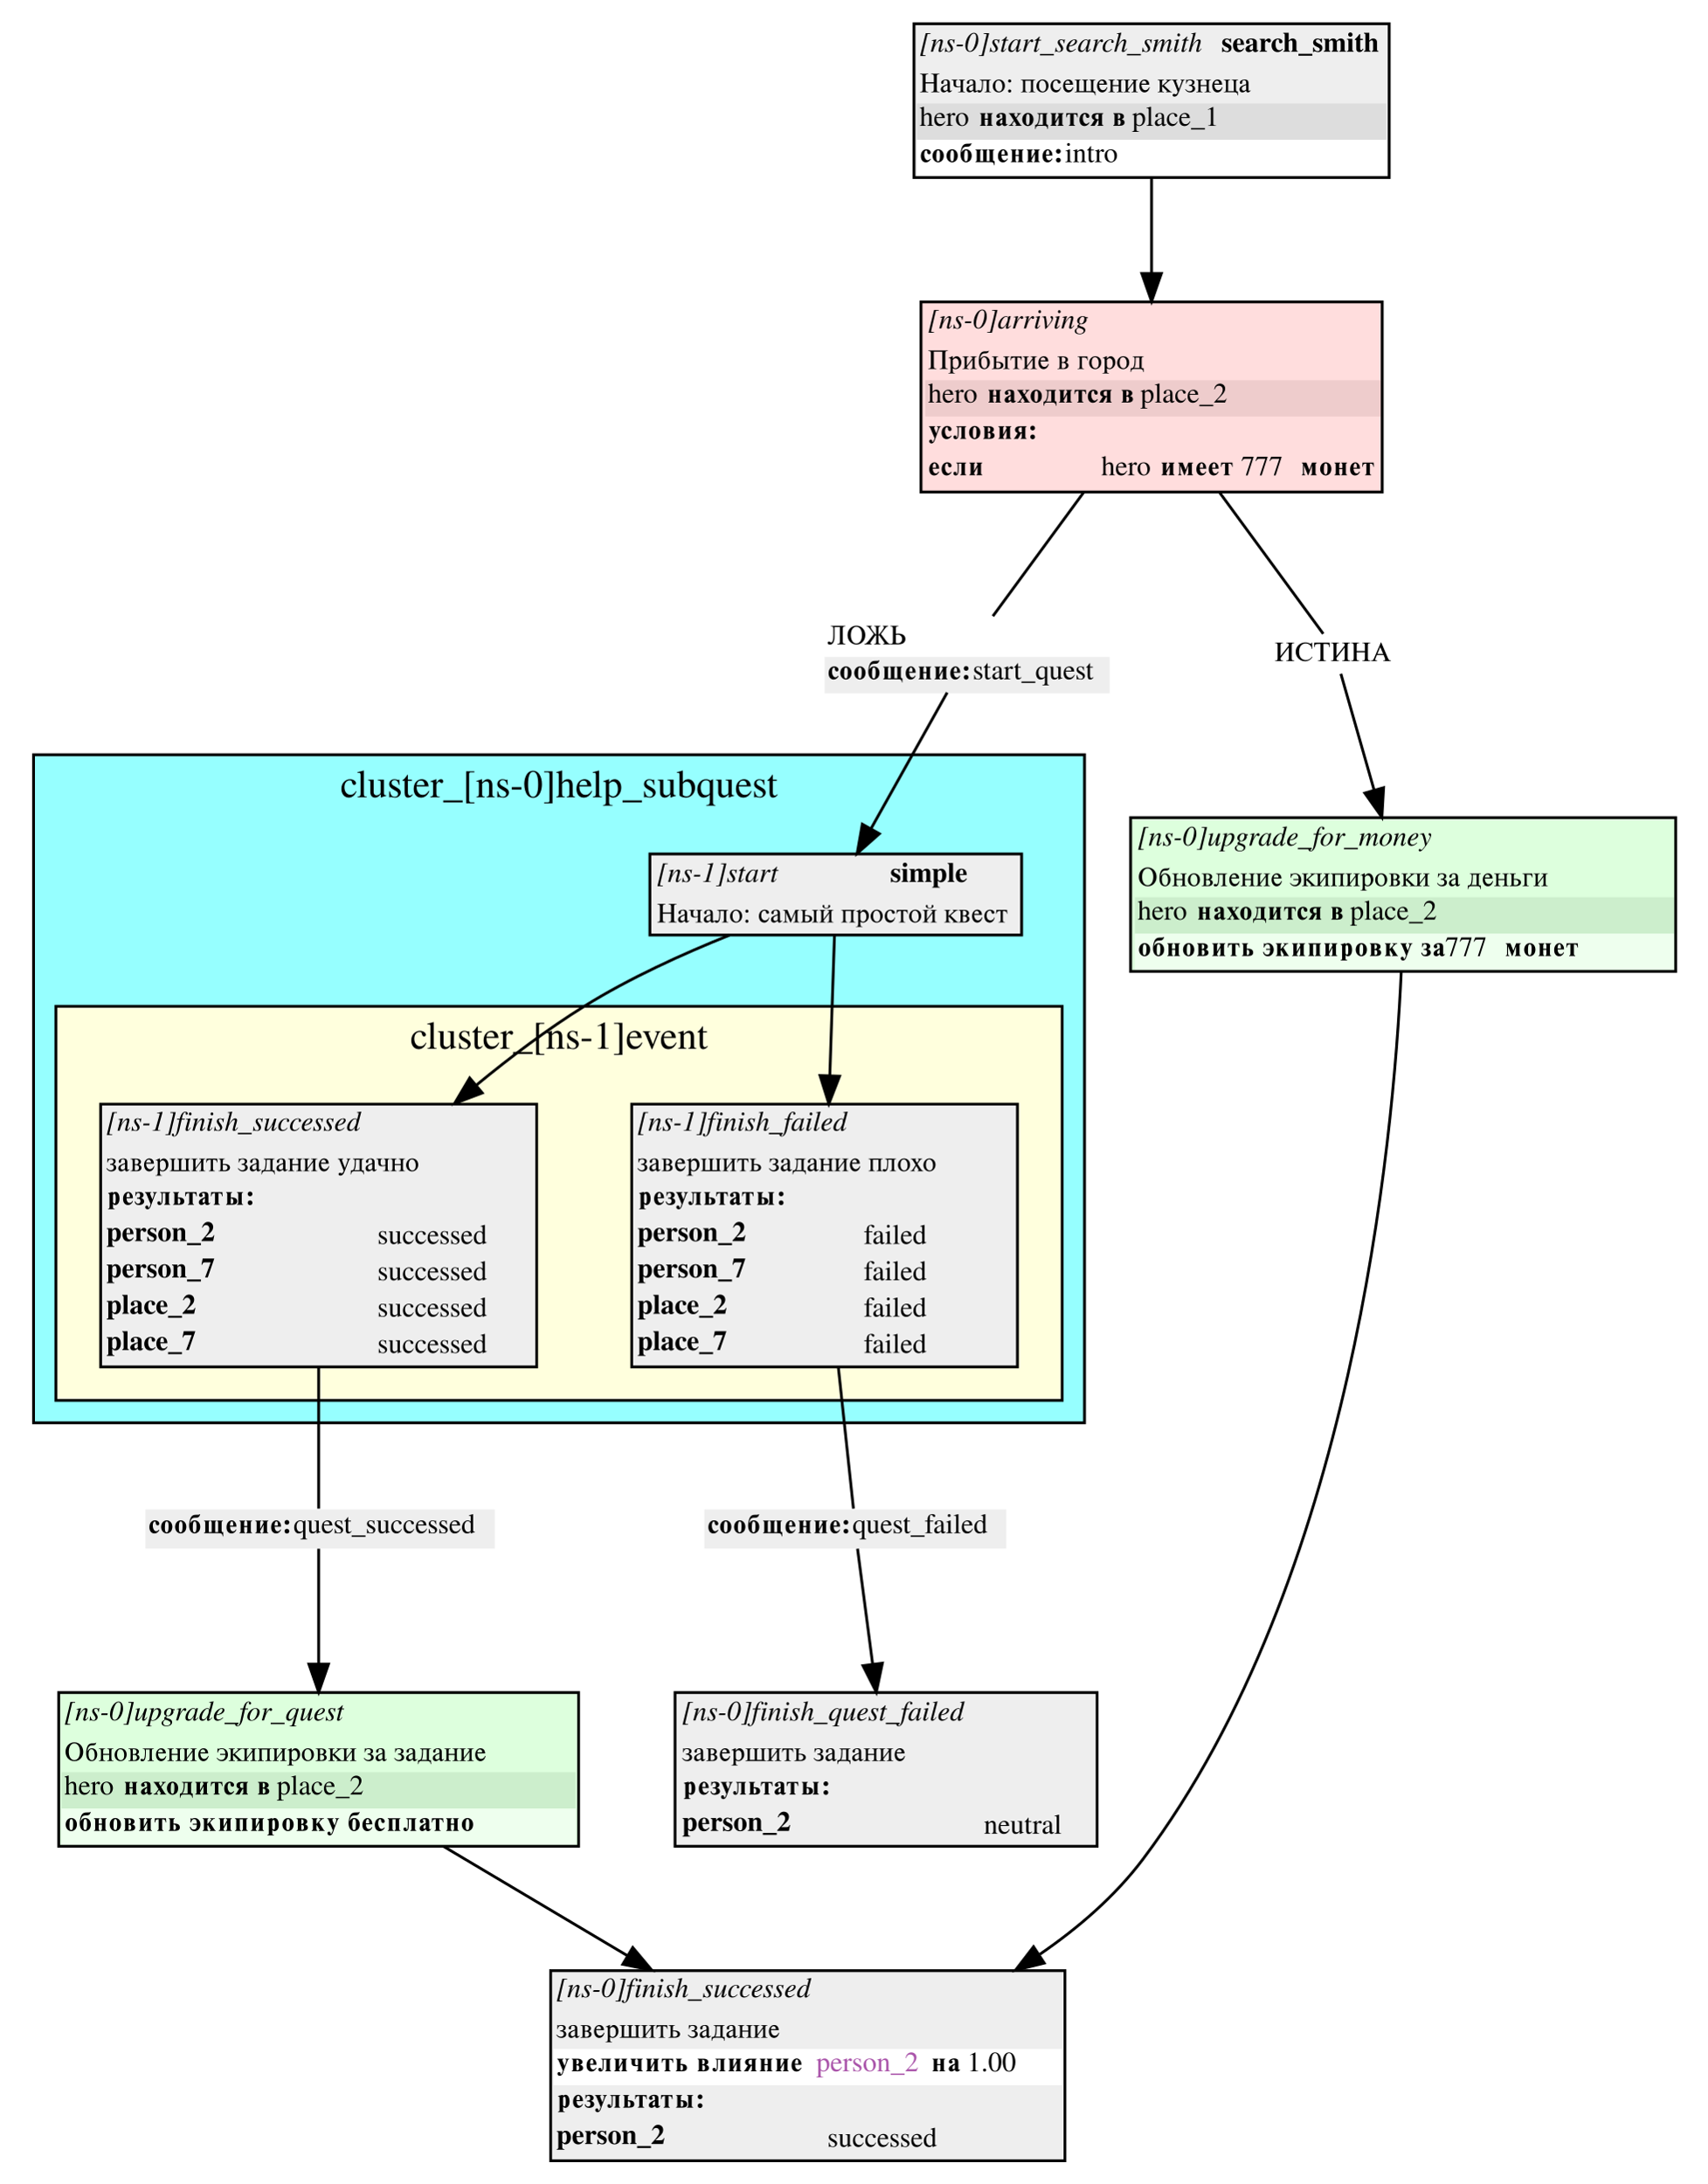
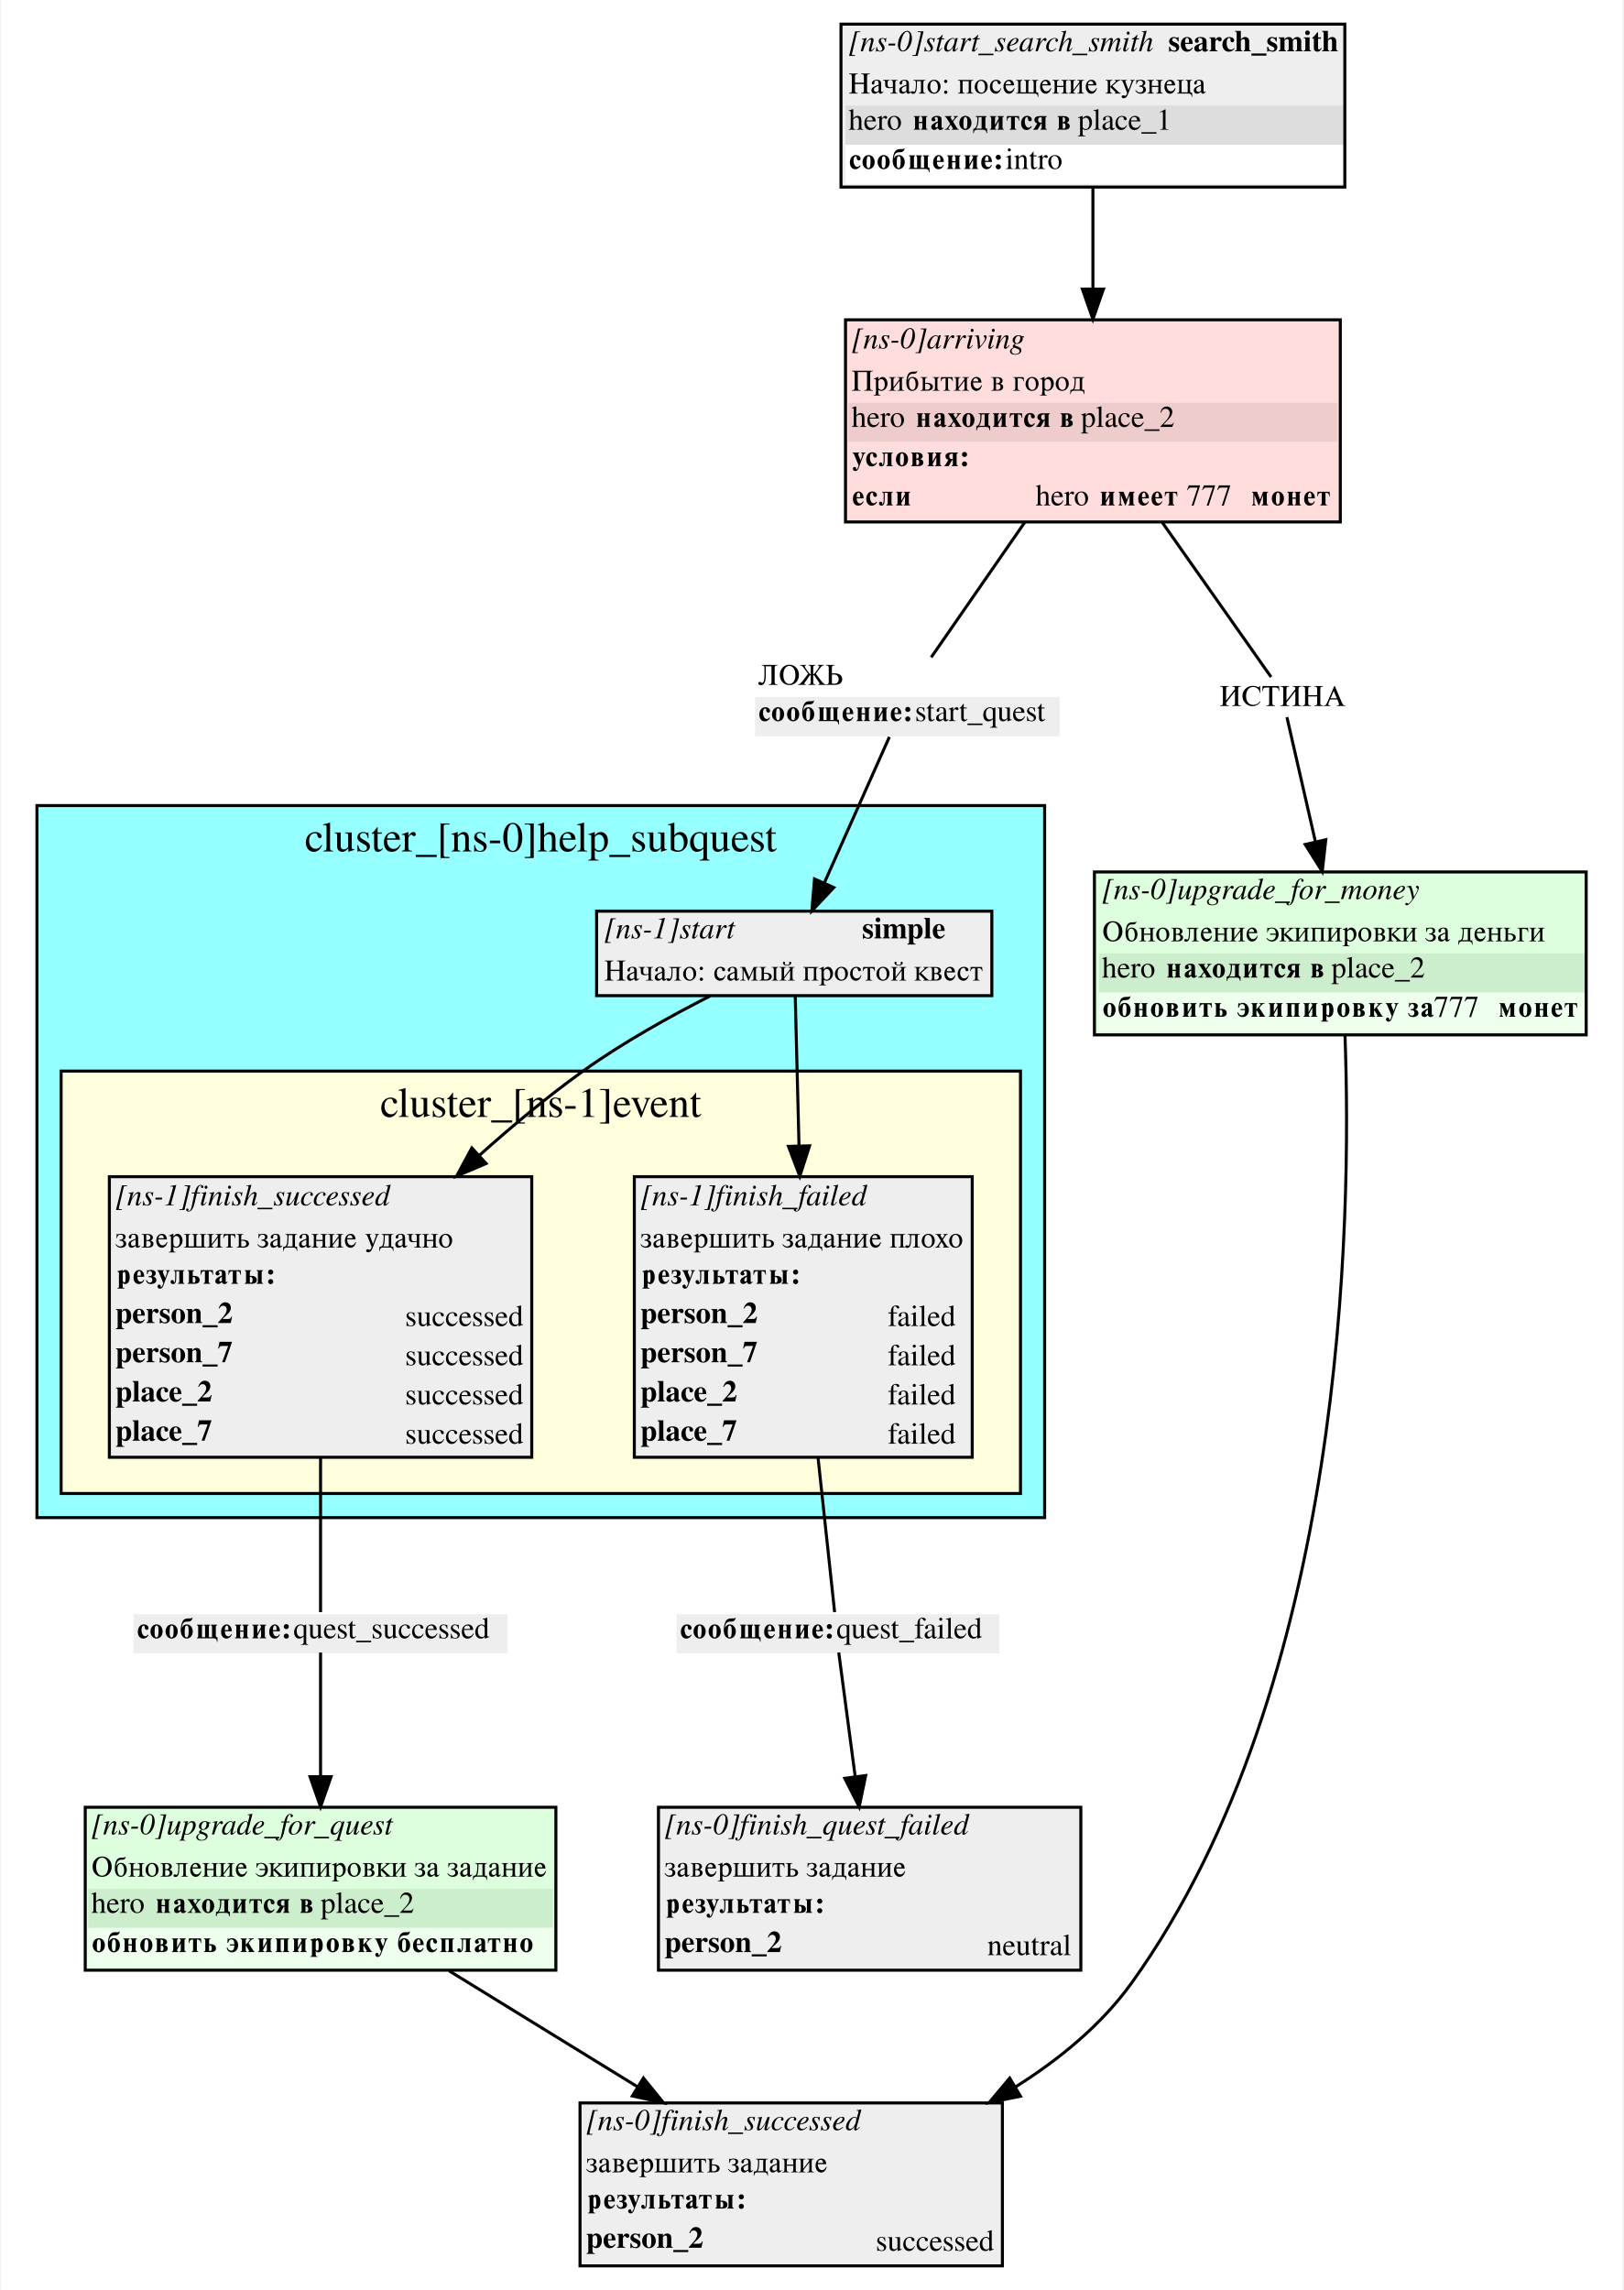
- <svg xmlns="http://www.w3.org/2000/svg" width="611pt" height="781pt" viewBox="0.00 0.00 611.00 781.00">
-   <g id="graph0" class="graph" transform="scale(1 1) rotate(0) translate(4 777)">
-     <polygon fill="white" stroke="white" points="-4,4 -4,-777 607,-777 607,4 -4,4" />
+ <svg xmlns="http://www.w3.org/2000/svg" width="538pt" height="759pt" viewBox="0.00 0.00 537.50 759.00">
+   <g id="graph0" class="graph" transform="scale(1 1) rotate(0) translate(4 755)">
+     <polygon fill="white" stroke="none" points="-4,4 -4,-755 533.5,-755 533.5,4 -4,4" />
    <g id="clust1" class="cluster">
-       <polygon fill="#96ffff" stroke="black" points="8,-268 8,-507 384,-507 384,-268 8,-268" />
-       <text text-anchor="middle" x="196" y="-491.8" font-family="Times,serif" font-size="14.00">cluster_[ns-0]help_subquest</text>
+       <polygon fill="#96ffff" stroke="black" points="8,-252 8,-488 342,-488 342,-252 8,-252" />
+       <text text-anchor="middle" x="175" y="-472.8" font-family="Times,serif" font-size="14.00">cluster_[ns-0]help_subquest</text>
    </g>
    <g id="clust2" class="cluster">
-       <polygon fill="#ffffdd" stroke="black" points="16,-276 16,-417 376,-417 376,-276 16,-276" />
-       <text text-anchor="middle" x="196" y="-401.8" font-family="Times,serif" font-size="14.00">cluster_[ns-1]event</text>
+       <polygon fill="#ffffdd" stroke="black" points="16,-260 16,-400 334,-400 334,-260 16,-260" />
+       <text text-anchor="middle" x="175" y="-384.8" font-family="Times,serif" font-size="14.00">cluster_[ns-1]event</text>
    </g>
    <g id="node1" class="node">
-       <polygon fill="#eeeeee" stroke="none" points="228.5,-442.5 228.5,-471.5 361.5,-471.5 361.5,-442.5 228.5,-442.5" />
-       <text text-anchor="start" x="231" y="-461.5" font-family="Times,serif" font-style="italic" font-size="10.00">[ns-1]start</text>
-       <text text-anchor="start" x="314.5" y="-461.5" font-family="Times,serif" font-weight="bold" font-size="10.00">simple</text>
-       <text text-anchor="start" x="231" y="-447" font-family="Times,serif" font-size="10.00">Начало: самый простой квест</text>
-       <polygon fill="none" stroke="black" points="228.5,-442.5 228.5,-471.5 361.5,-471.5 361.5,-442.5 228.5,-442.5" />
+       <polygon fill="#eeeeee" stroke="none" points="193.5,-425 193.5,-453 324.5,-453 324.5,-425 193.5,-425" />
+       <text text-anchor="start" x="196" y="-444" font-family="Times,serif" font-style="italic" font-size="10.00">[ns-1]start</text>
+       <text text-anchor="start" x="281.5" y="-444" font-family="Times,serif" font-weight="bold" font-size="10.00">simple</text>
+       <text text-anchor="start" x="196" y="-430" font-family="Times,serif" font-size="10.00">Начало: самый простой квест</text>
+       <polygon fill="none" stroke="black" points="193.5,-425 193.5,-453 324.5,-453 324.5,-425 193.5,-425" />
    </g>
    <g id="node5" class="node">
-       <polygon fill="#eeeeee" stroke="none" points="32,-288 32,-382 188,-382 188,-288 32,-288" />
-       <text text-anchor="start" x="34" y="-372.5" font-family="Times,serif" font-style="italic" font-size="10.00">[ns-1]finish_successed</text>
-       <text text-anchor="start" x="34" y="-358" font-family="Times,serif" font-size="10.00">завершить задание удачно</text>
-       <polygon fill="#eeeeee" stroke="none" points="33,-341 33,-354 187,-354 187,-341 33,-341" />
-       <text text-anchor="start" x="34" y="-346" font-family="Times,serif" font-weight="bold" font-size="10.00">результаты:</text>
-       <text text-anchor="start" x="34" y="-333" font-family="Times,serif" font-weight="bold" font-size="10.00">person_2</text>
-       <text text-anchor="start" x="131" y="-332" font-family="Times,serif" font-size="10.00">successed</text>
-       <text text-anchor="start" x="34" y="-320" font-family="Times,serif" font-weight="bold" font-size="10.00">person_7</text>
-       <text text-anchor="start" x="131" y="-319" font-family="Times,serif" font-size="10.00">successed</text>
-       <text text-anchor="start" x="34" y="-307" font-family="Times,serif" font-weight="bold" font-size="10.00">place_2</text>
-       <text text-anchor="start" x="131" y="-306" font-family="Times,serif" font-size="10.00">successed</text>
-       <text text-anchor="start" x="34" y="-294" font-family="Times,serif" font-weight="bold" font-size="10.00">place_7</text>
-       <text text-anchor="start" x="131" y="-293" font-family="Times,serif" font-size="10.00">successed</text>
-       <polygon fill="none" stroke="black" points="32,-288 32,-382 188,-382 188,-288 32,-288" />
+       <polygon fill="#eeeeee" stroke="none" points="32,-272 32,-365 172,-365 172,-272 32,-272" />
+       <text text-anchor="start" x="34" y="-355.5" font-family="Times,serif" font-style="italic" font-size="10.00">[ns-1]finish_successed</text>
+       <text text-anchor="start" x="34" y="-341.5" font-family="Times,serif" font-size="10.00">завершить задание удачно</text>
+       <polygon fill="#eeeeee" stroke="none" points="33,-324.5 33,-337.5 171,-337.5 171,-324.5 33,-324.5" />
+       <text text-anchor="start" x="34" y="-329.5" font-family="Times,serif" font-weight="bold" font-size="10.00">результаты:</text>
+       <text text-anchor="start" x="34" y="-316.5" font-family="Times,serif" font-weight="bold" font-size="10.00">person_2</text>
+       <text text-anchor="start" x="130" y="-315.5" font-family="Times,serif" font-size="10.00">successed</text>
+       <text text-anchor="start" x="34" y="-303.5" font-family="Times,serif" font-weight="bold" font-size="10.00">person_7</text>
+       <text text-anchor="start" x="130" y="-302.5" font-family="Times,serif" font-size="10.00">successed</text>
+       <text text-anchor="start" x="34" y="-290.5" font-family="Times,serif" font-weight="bold" font-size="10.00">place_2</text>
+       <text text-anchor="start" x="130" y="-289.5" font-family="Times,serif" font-size="10.00">successed</text>
+       <text text-anchor="start" x="34" y="-277.5" font-family="Times,serif" font-weight="bold" font-size="10.00">place_7</text>
+       <text text-anchor="start" x="130" y="-276.5" font-family="Times,serif" font-size="10.00">successed</text>
+       <polygon fill="none" stroke="black" points="32,-272 32,-365 172,-365 172,-272 32,-272" />
    </g>
    <g id="edge11" class="edge">
-       <path fill="none" stroke="black" d="M256.969,-442.44C240.435,-435.816 221.185,-427.09 205,-417 191.874,-408.817 178.683,-398.901 166.484,-388.855" />
-       <polygon fill="black" stroke="black" points="168.529,-386.002 158.621,-382.251 164.027,-391.362 168.529,-386.002" />
+       <path fill="none" stroke="black" d="M231.129,-424.894C217.9,-418.174 202.149,-409.426 189,-400 177.314,-391.622 165.526,-381.821 154.561,-371.996" />
+       <polygon fill="black" stroke="black" points="156.863,-369.358 147.114,-365.209 152.147,-374.532 156.863,-369.358" />
    </g>
    <g id="node6" class="node">
-       <polygon fill="#eeeeee" stroke="none" points="222,-288 222,-382 360,-382 360,-288 222,-288" />
-       <text text-anchor="start" x="224" y="-372.5" font-family="Times,serif" font-style="italic" font-size="10.00">[ns-1]finish_failed</text>
-       <text text-anchor="start" x="224" y="-358" font-family="Times,serif" font-size="10.00">завершить задание плохо</text>
-       <polygon fill="#eeeeee" stroke="none" points="223,-341 223,-354 359,-354 359,-341 223,-341" />
-       <text text-anchor="start" x="224" y="-346" font-family="Times,serif" font-weight="bold" font-size="10.00">результаты:</text>
-       <text text-anchor="start" x="224" y="-333" font-family="Times,serif" font-weight="bold" font-size="10.00">person_2</text>
-       <text text-anchor="start" x="305" y="-332" font-family="Times,serif" font-size="10.00">failed</text>
-       <text text-anchor="start" x="224" y="-320" font-family="Times,serif" font-weight="bold" font-size="10.00">person_7</text>
-       <text text-anchor="start" x="305" y="-319" font-family="Times,serif" font-size="10.00">failed</text>
-       <text text-anchor="start" x="224" y="-307" font-family="Times,serif" font-weight="bold" font-size="10.00">place_2</text>
-       <text text-anchor="start" x="305" y="-306" font-family="Times,serif" font-size="10.00">failed</text>
-       <text text-anchor="start" x="224" y="-294" font-family="Times,serif" font-weight="bold" font-size="10.00">place_7</text>
-       <text text-anchor="start" x="305" y="-293" font-family="Times,serif" font-size="10.00">failed</text>
-       <polygon fill="none" stroke="black" points="222,-288 222,-382 360,-382 360,-288 222,-288" />
+       <polygon fill="#eeeeee" stroke="none" points="206,-272 206,-365 318,-365 318,-272 206,-272" />
+       <text text-anchor="start" x="208" y="-355.5" font-family="Times,serif" font-style="italic" font-size="10.00">[ns-1]finish_failed</text>
+       <text text-anchor="start" x="208" y="-341.5" font-family="Times,serif" font-size="10.00">завершить задание плохо</text>
+       <polygon fill="#eeeeee" stroke="none" points="207,-324.5 207,-337.5 317,-337.5 317,-324.5 207,-324.5" />
+       <text text-anchor="start" x="208" y="-329.5" font-family="Times,serif" font-weight="bold" font-size="10.00">результаты:</text>
+       <text text-anchor="start" x="208" y="-316.5" font-family="Times,serif" font-weight="bold" font-size="10.00">person_2</text>
+       <text text-anchor="start" x="290" y="-315.5" font-family="Times,serif" font-size="10.00">failed</text>
+       <text text-anchor="start" x="208" y="-303.5" font-family="Times,serif" font-weight="bold" font-size="10.00">person_7</text>
+       <text text-anchor="start" x="290" y="-302.5" font-family="Times,serif" font-size="10.00">failed</text>
+       <text text-anchor="start" x="208" y="-290.5" font-family="Times,serif" font-weight="bold" font-size="10.00">place_2</text>
+       <text text-anchor="start" x="290" y="-289.5" font-family="Times,serif" font-size="10.00">failed</text>
+       <text text-anchor="start" x="208" y="-277.5" font-family="Times,serif" font-weight="bold" font-size="10.00">place_7</text>
+       <text text-anchor="start" x="290" y="-276.5" font-family="Times,serif" font-size="10.00">failed</text>
+       <polygon fill="none" stroke="black" points="206,-272 206,-365 318,-365 318,-272 206,-272" />
    </g>
    <g id="edge5" class="edge">
-       <path fill="none" stroke="black" d="M294.541,-442.234C294.129,-429.872 293.495,-410.865 292.878,-392.327" />
-       <polygon fill="black" stroke="black" points="296.369,-391.999 292.537,-382.122 289.373,-392.233 296.369,-391.999" />
+       <path fill="none" stroke="black" d="M259.333,-424.866C259.64,-412.714 260.119,-393.789 260.587,-375.312" />
+       <polygon fill="black" stroke="black" points="264.09,-375.224 260.845,-365.139 257.093,-375.047 264.09,-375.224" />
    </g>
    <g id="node2" class="node">
-       <polygon fill="#eeeeee" stroke="none" points="323,-713.5 323,-768.5 493,-768.5 493,-713.5 323,-713.5" />
-       <text text-anchor="start" x="325" y="-758.5" font-family="Times,serif" font-style="italic" font-size="10.00">[ns-0]start_search_smith</text>
-       <text text-anchor="start" x="433" y="-758.5" font-family="Times,serif" font-weight="bold" font-size="10.00">search_smith</text>
-       <text text-anchor="start" x="325" y="-744" font-family="Times,serif" font-size="10.00">Начало: посещение кузнеца</text>
-       <polygon fill="#dddddd" stroke="none" points="324,-727 324,-740 492,-740 492,-727 324,-727" />
-       <text text-anchor="start" x="325" y="-732" font-family="Times,serif" font-size="10.00">hero </text>
-       <text text-anchor="start" x="346" y="-732" font-family="Times,serif" font-weight="bold" font-size="10.00">находится в</text>
-       <text text-anchor="start" x="401" y="-732" font-family="Times,serif" font-size="10.00"> place_1</text>
-       <polygon fill="#ffffff" stroke="none" points="324,-714 324,-727 492,-727 492,-714 324,-714" />
-       <text text-anchor="start" x="325" y="-719" font-family="Times,serif" font-weight="bold" font-size="10.00">сообщение:</text>
-       <text text-anchor="start" x="377" y="-719" font-family="Times,serif" font-size="10.00"> intro</text>
-       <polygon fill="none" stroke="black" points="323,-713.5 323,-768.5 493,-768.5 493,-713.5 323,-713.5" />
+       <polygon fill="#eeeeee" stroke="none" points="274.5,-693 274.5,-747 441.5,-747 441.5,-693 274.5,-693" />
+       <text text-anchor="start" x="277" y="-738" font-family="Times,serif" font-style="italic" font-size="10.00">[ns-0]start_search_smith</text>
+       <text text-anchor="start" x="383" y="-738" font-family="Times,serif" font-weight="bold" font-size="10.00">search_smith</text>
+       <text text-anchor="start" x="277" y="-724" font-family="Times,serif" font-size="10.00">Начало: посещение кузнеца</text>
+       <polygon fill="#dddddd" stroke="none" points="276,-707 276,-720 441,-720 441,-707 276,-707" />
+       <text text-anchor="start" x="277" y="-712" font-family="Times,serif" font-size="10.00">hero </text>
+       <text text-anchor="start" x="298" y="-712" font-family="Times,serif" font-weight="bold" font-size="10.00">находится в</text>
+       <text text-anchor="start" x="353" y="-712" font-family="Times,serif" font-size="10.00"> place_1</text>
+       <polygon fill="#ffffff" stroke="none" points="276,-694 276,-707 441,-707 441,-694 276,-694" />
+       <text text-anchor="start" x="277" y="-699" font-family="Times,serif" font-weight="bold" font-size="10.00">сообщение:</text>
+       <text text-anchor="start" x="329" y="-699" font-family="Times,serif" font-size="10.00"> intro</text>
+       <polygon fill="none" stroke="black" points="274.5,-693 274.5,-747 441.5,-747 441.5,-693 274.5,-693" />
    </g>
    <g id="node9" class="node">
-       <polygon fill="#ffdddd" stroke="none" points="325.5,-601 325.5,-669 490.5,-669 490.5,-601 325.5,-601" />
-       <text text-anchor="start" x="328" y="-659.5" font-family="Times,serif" font-style="italic" font-size="10.00">[ns-0]arriving</text>
-       <text text-anchor="start" x="328" y="-645" font-family="Times,serif" font-size="10.00">Прибытие в город</text>
-       <polygon fill="#eecccc" stroke="none" points="327,-628 327,-641 490,-641 490,-628 327,-628" />
-       <text text-anchor="start" x="328" y="-633" font-family="Times,serif" font-size="10.00">hero </text>
-       <text text-anchor="start" x="349" y="-633" font-family="Times,serif" font-weight="bold" font-size="10.00">находится в</text>
-       <text text-anchor="start" x="404" y="-633" font-family="Times,serif" font-size="10.00"> place_2</text>
-       <polygon fill="#ffdddd" stroke="none" points="327,-615 327,-628 490,-628 490,-615 327,-615" />
-       <text text-anchor="start" x="328" y="-620" font-family="Times,serif" font-weight="bold" font-size="10.00">условия:</text>
-       <text text-anchor="start" x="328" y="-607" font-family="Times,serif" font-weight="bold" font-size="10.00">если </text>
-       <polygon fill="#ffdddd" stroke="none" points="389,-602 389,-615 490,-615 490,-602 389,-602" />
-       <text text-anchor="start" x="390" y="-607" font-family="Times,serif" font-size="10.00">hero </text>
-       <text text-anchor="start" x="411" y="-607" font-family="Times,serif" font-weight="bold" font-size="10.00">имеет </text>
-       <text text-anchor="start" x="440" y="-607" font-family="Times,serif" font-size="10.00"> 777 </text>
-       <text text-anchor="start" x="461" y="-607" font-family="Times,serif" font-weight="bold" font-size="10.00">монет</text>
-       <polygon fill="none" stroke="black" points="325.5,-601 325.5,-669 490.5,-669 490.5,-601 325.5,-601" />
+       <polygon fill="#ffdddd" stroke="none" points="276,-582 276,-649 440,-649 440,-582 276,-582" />
+       <text text-anchor="start" x="278" y="-639.5" font-family="Times,serif" font-style="italic" font-size="10.00">[ns-0]arriving</text>
+       <text text-anchor="start" x="278" y="-625.5" font-family="Times,serif" font-size="10.00">Прибытие в город</text>
+       <polygon fill="#eecccc" stroke="none" points="277,-608.5 277,-621.5 439,-621.5 439,-608.5 277,-608.5" />
+       <text text-anchor="start" x="278" y="-613.5" font-family="Times,serif" font-size="10.00">hero </text>
+       <text text-anchor="start" x="299" y="-613.5" font-family="Times,serif" font-weight="bold" font-size="10.00">находится в</text>
+       <text text-anchor="start" x="354" y="-613.5" font-family="Times,serif" font-size="10.00"> place_2</text>
+       <polygon fill="#ffdddd" stroke="none" points="277,-595.5 277,-608.5 439,-608.5 439,-595.5 277,-595.5" />
+       <text text-anchor="start" x="278" y="-600.5" font-family="Times,serif" font-weight="bold" font-size="10.00">условия:</text>
+       <text text-anchor="start" x="278" y="-587.5" font-family="Times,serif" font-weight="bold" font-size="10.00">если </text>
+       <polygon fill="#ffdddd" stroke="none" points="338,-582.5 338,-595.5 439,-595.5 439,-582.5 338,-582.5" />
+       <text text-anchor="start" x="339" y="-587.5" font-family="Times,serif" font-size="10.00">hero </text>
+       <text text-anchor="start" x="360" y="-587.5" font-family="Times,serif" font-weight="bold" font-size="10.00">имеет </text>
+       <text text-anchor="start" x="389" y="-587.5" font-family="Times,serif" font-size="10.00"> 777 </text>
+       <text text-anchor="start" x="410" y="-587.5" font-family="Times,serif" font-weight="bold" font-size="10.00">монет</text>
+       <polygon fill="none" stroke="black" points="276,-582 276,-649 440,-649 440,-582 276,-582" />
    </g>
    <g id="edge4" class="edge">
-       <path fill="none" stroke="black" d="M408,-713.487C408,-703.061 408,-690.818 408,-679.183" />
-       <polygon fill="black" stroke="black" points="411.5,-679.174 408,-669.174 404.5,-679.174 411.5,-679.174" />
+       <path fill="none" stroke="black" d="M358,-692.87C358,-682.698 358,-670.771 358,-659.407" />
+       <polygon fill="black" stroke="black" points="361.5,-659.196 358,-649.196 354.5,-659.196 361.5,-659.196" />
    </g>
    <g id="node3" class="node">
-       <polygon fill="#eeeeee" stroke="none" points="237.5,-116.5 237.5,-171.5 388.5,-171.5 388.5,-116.5 237.5,-116.5" />
-       <text text-anchor="start" x="240" y="-161.5" font-family="Times,serif" font-style="italic" font-size="10.00">[ns-0]finish_quest_failed</text>
-       <text text-anchor="start" x="240" y="-147" font-family="Times,serif" font-size="10.00">завершить задание</text>
-       <polygon fill="#eeeeee" stroke="none" points="239,-130 239,-143 388,-143 388,-130 239,-130" />
-       <text text-anchor="start" x="240" y="-135" font-family="Times,serif" font-weight="bold" font-size="10.00">результаты:</text>
-       <text text-anchor="start" x="240" y="-122" font-family="Times,serif" font-weight="bold" font-size="10.00">person_2</text>
-       <text text-anchor="start" x="348" y="-121" font-family="Times,serif" font-size="10.00">neutral</text>
-       <polygon fill="none" stroke="black" points="237.5,-116.5 237.5,-171.5 388.5,-171.5 388.5,-116.5 237.5,-116.5" />
+       <polygon fill="#eeeeee" stroke="none" points="214,-102 214,-156 354,-156 354,-102 214,-102" />
+       <text text-anchor="start" x="216" y="-147" font-family="Times,serif" font-style="italic" font-size="10.00">[ns-0]finish_quest_failed</text>
+       <text text-anchor="start" x="216" y="-133" font-family="Times,serif" font-size="10.00">завершить задание</text>
+       <polygon fill="#eeeeee" stroke="none" points="215,-116 215,-129 353,-129 353,-116 215,-116" />
+       <text text-anchor="start" x="216" y="-121" font-family="Times,serif" font-weight="bold" font-size="10.00">результаты:</text>
+       <text text-anchor="start" x="216" y="-108" font-family="Times,serif" font-weight="bold" font-size="10.00">person_2</text>
+       <text text-anchor="start" x="323" y="-107" font-family="Times,serif" font-size="10.00">neutral</text>
+       <polygon fill="none" stroke="black" points="214,-102 214,-156 354,-156 354,-102 214,-102" />
    </g>
    <g id="node4" class="node">
-       <polygon fill="#ddffdd" stroke="none" points="400.5,-429.5 400.5,-484.5 595.5,-484.5 595.5,-429.5 400.5,-429.5" />
-       <text text-anchor="start" x="403" y="-474.5" font-family="Times,serif" font-style="italic" font-size="10.00">[ns-0]upgrade_for_money</text>
-       <text text-anchor="start" x="403" y="-460" font-family="Times,serif" font-size="10.00">Обновление экипировки за деньги</text>
-       <polygon fill="#cceecc" stroke="none" points="402,-443 402,-456 595,-456 595,-443 402,-443" />
-       <text text-anchor="start" x="403" y="-448" font-family="Times,serif" font-size="10.00">hero </text>
-       <text text-anchor="start" x="424" y="-448" font-family="Times,serif" font-weight="bold" font-size="10.00">находится в</text>
-       <text text-anchor="start" x="479" y="-448" font-family="Times,serif" font-size="10.00"> place_2</text>
-       <polygon fill="#eeffee" stroke="none" points="402,-430 402,-443 595,-443 595,-430 402,-430" />
-       <text text-anchor="start" x="403" y="-435" font-family="Times,serif" font-weight="bold" font-size="10.00">обновить экипировку за </text>
-       <text text-anchor="start" x="513" y="-435" font-family="Times,serif" font-size="10.00"> 777 </text>
-       <text text-anchor="start" x="534" y="-435" font-family="Times,serif" font-weight="bold" font-size="10.00">монет</text>
-       <polygon fill="none" stroke="black" points="400.5,-429.5 400.5,-484.5 595.5,-484.5 595.5,-429.5 400.5,-429.5" />
+       <polygon fill="#ddffdd" stroke="none" points="358.5,-412 358.5,-466 521.5,-466 521.5,-412 358.5,-412" />
+       <text text-anchor="start" x="361" y="-457" font-family="Times,serif" font-style="italic" font-size="10.00">[ns-0]upgrade_for_money</text>
+       <text text-anchor="start" x="361" y="-443" font-family="Times,serif" font-size="10.00">Обновление экипировки за деньги</text>
+       <polygon fill="#cceecc" stroke="none" points="360,-426 360,-439 521,-439 521,-426 360,-426" />
+       <text text-anchor="start" x="361" y="-431" font-family="Times,serif" font-size="10.00">hero </text>
+       <text text-anchor="start" x="382" y="-431" font-family="Times,serif" font-weight="bold" font-size="10.00">находится в</text>
+       <text text-anchor="start" x="437" y="-431" font-family="Times,serif" font-size="10.00"> place_2</text>
+       <polygon fill="#eeffee" stroke="none" points="360,-413 360,-426 521,-426 521,-413 360,-413" />
+       <text text-anchor="start" x="361" y="-418" font-family="Times,serif" font-weight="bold" font-size="10.00">обновить экипировку за </text>
+       <text text-anchor="start" x="471" y="-418" font-family="Times,serif" font-size="10.00"> 777 </text>
+       <text text-anchor="start" x="492" y="-418" font-family="Times,serif" font-weight="bold" font-size="10.00">монет</text>
+       <polygon fill="none" stroke="black" points="358.5,-412 358.5,-466 521.5,-466 521.5,-412 358.5,-412" />
    </g>
    <g id="node8" class="node">
-       <polygon fill="#eeeeee" stroke="none" points="193,-4 193,-72 377,-72 377,-4 193,-4" />
-       <text text-anchor="start" x="195" y="-62.5" font-family="Times,serif" font-style="italic" font-size="10.00">[ns-0]finish_successed</text>
-       <text text-anchor="start" x="195" y="-48" font-family="Times,serif" font-size="10.00">завершить задание</text>
-       <polygon fill="#ffffff" stroke="none" points="194,-31 194,-44 376,-44 376,-31 194,-31" />
-       <text text-anchor="start" x="195" y="-36" font-family="Times,serif" font-weight="bold" font-size="10.00">увеличить влияние </text>
-       <text text-anchor="start" x="283" y="-36" font-family="Times,serif" font-size="10.00">  </text>
-       <text text-anchor="start" x="288" y="-36" font-family="Times,serif" font-size="10.00" fill="#aa55aa">person_2</text>
-       <text text-anchor="start" x="326" y="-36" font-family="Times,serif" font-size="10.00"> </text>
-       <text text-anchor="start" x="329" y="-36" font-family="Times,serif" font-weight="bold" font-size="10.00">на </text>
-       <text text-anchor="start" x="342" y="-36" font-family="Times,serif" font-size="10.00"> 1.00</text>
-       <polygon fill="#eeeeee" stroke="none" points="194,-18 194,-31 376,-31 376,-18 194,-18" />
-       <text text-anchor="start" x="195" y="-23" font-family="Times,serif" font-weight="bold" font-size="10.00">результаты:</text>
-       <text text-anchor="start" x="195" y="-10" font-family="Times,serif" font-weight="bold" font-size="10.00">person_2</text>
-       <text text-anchor="start" x="292" y="-9" font-family="Times,serif" font-size="10.00">successed</text>
-       <polygon fill="none" stroke="black" points="193,-4 193,-72 377,-72 377,-4 193,-4" />
+       <polygon fill="#eeeeee" stroke="none" points="188,-4 188,-58 328,-58 328,-4 188,-4" />
+       <text text-anchor="start" x="190" y="-49" font-family="Times,serif" font-style="italic" font-size="10.00">[ns-0]finish_successed</text>
+       <text text-anchor="start" x="190" y="-35" font-family="Times,serif" font-size="10.00">завершить задание</text>
+       <polygon fill="#eeeeee" stroke="none" points="189,-18 189,-31 327,-31 327,-18 189,-18" />
+       <text text-anchor="start" x="190" y="-23" font-family="Times,serif" font-weight="bold" font-size="10.00">результаты:</text>
+       <text text-anchor="start" x="190" y="-10" font-family="Times,serif" font-weight="bold" font-size="10.00">person_2</text>
+       <text text-anchor="start" x="286" y="-9" font-family="Times,serif" font-size="10.00">successed</text>
+       <polygon fill="none" stroke="black" points="188,-4 188,-58 328,-58 328,-4 188,-4" />
    </g>
    <g id="edge6" class="edge">
-       <path fill="none" stroke="black" d="M497.328,-429.419C494.492,-367.564 479.861,-211.679 405,-112 395.056,-98.759 381.944,-87.406 368.044,-77.872" />
-       <polygon fill="black" stroke="black" points="369.596,-74.705 359.309,-72.169 365.769,-80.567 369.596,-74.705" />
+       <path fill="none" stroke="black" d="M441.554,-411.751C443.824,-350.665 441.636,-196.692 371,-98 360.997,-84.023 347.037,-72.544 332.334,-63.306" />
+       <polygon fill="black" stroke="black" points="333.999,-60.224 323.615,-58.123 330.423,-66.241 333.999,-60.224" />
    </g>
    <g id="node13" class="node">
-       <polygon fill="#eeeeee" stroke="none" points="48,-223 48,-237 173,-237 173,-223 48,-223" />
-       <text text-anchor="start" x="49" y="-228.5" font-family="Times,serif" font-weight="bold" font-size="10.00">сообщение:</text>
-       <text text-anchor="start" x="101" y="-228.5" font-family="Times,serif" font-size="10.00"> quest_successed</text>
+       <polygon fill="#eeeeee" stroke="none" points="40,-207 40,-220 164,-220 164,-207 40,-207" />
+       <text text-anchor="start" x="41" y="-212" font-family="Times,serif" font-weight="bold" font-size="10.00">сообщение:</text>
+       <text text-anchor="start" x="93" y="-212" font-family="Times,serif" font-size="10.00"> quest_successed</text>
    </g>
    <g id="edge12" class="edge">
-       <path fill="none" stroke="black" d="M110,-287.923C110,-268.211 110,-247.429 110,-237.298" />
+       <path fill="none" stroke="black" d="M102,-271.945C102,-251.841 102,-230.554 102,-220.664" />
    </g>
    <g id="node10" class="node">
-       <polygon fill="#eeeeee" stroke="none" points="248,-223 248,-237 356,-237 356,-223 248,-223" />
-       <text text-anchor="start" x="249" y="-228.5" font-family="Times,serif" font-weight="bold" font-size="10.00">сообщение:</text>
-       <text text-anchor="start" x="301" y="-228.5" font-family="Times,serif" font-size="10.00"> quest_failed</text>
+       <polygon fill="#eeeeee" stroke="none" points="220,-207 220,-220 327,-220 327,-207 220,-207" />
+       <text text-anchor="start" x="221" y="-212" font-family="Times,serif" font-weight="bold" font-size="10.00">сообщение:</text>
+       <text text-anchor="start" x="273" y="-212" font-family="Times,serif" font-size="10.00"> quest_failed</text>
    </g>
    <g id="edge1" class="edge">
-       <path fill="none" stroke="black" d="M295.921,-287.923C298.026,-268.211 300.245,-247.429 301.327,-237.298" />
+       <path fill="none" stroke="black" d="M266.889,-271.945C269.046,-251.841 271.331,-230.554 272.392,-220.664" />
    </g>
    <g id="node7" class="node">
-       <polygon fill="#ddffdd" stroke="none" points="17,-116.5 17,-171.5 203,-171.5 203,-116.5 17,-116.5" />
-       <text text-anchor="start" x="19" y="-161.5" font-family="Times,serif" font-style="italic" font-size="10.00">[ns-0]upgrade_for_quest</text>
-       <text text-anchor="start" x="19" y="-147" font-family="Times,serif" font-size="10.00">Обновление экипировки за задание</text>
-       <polygon fill="#cceecc" stroke="none" points="18,-130 18,-143 202,-143 202,-130 18,-130" />
-       <text text-anchor="start" x="19" y="-135" font-family="Times,serif" font-size="10.00">hero </text>
-       <text text-anchor="start" x="40" y="-135" font-family="Times,serif" font-weight="bold" font-size="10.00">находится в</text>
-       <text text-anchor="start" x="95" y="-135" font-family="Times,serif" font-size="10.00"> place_2</text>
-       <polygon fill="#eeffee" stroke="none" points="18,-117 18,-130 202,-130 202,-117 18,-117" />
-       <text text-anchor="start" x="19" y="-122" font-family="Times,serif" font-weight="bold" font-size="10.00">обновить экипировку бесплатно</text>
-       <polygon fill="none" stroke="black" points="17,-116.5 17,-171.5 203,-171.5 203,-116.5 17,-116.5" />
+       <polygon fill="#ddffdd" stroke="none" points="24,-102 24,-156 180,-156 180,-102 24,-102" />
+       <text text-anchor="start" x="26" y="-147" font-family="Times,serif" font-style="italic" font-size="10.00">[ns-0]upgrade_for_quest</text>
+       <text text-anchor="start" x="26" y="-133" font-family="Times,serif" font-size="10.00">Обновление экипировки за задание</text>
+       <polygon fill="#cceecc" stroke="none" points="25,-116 25,-129 179,-129 179,-116 25,-116" />
+       <text text-anchor="start" x="26" y="-121" font-family="Times,serif" font-size="10.00">hero </text>
+       <text text-anchor="start" x="47" y="-121" font-family="Times,serif" font-weight="bold" font-size="10.00">находится в</text>
+       <text text-anchor="start" x="102" y="-121" font-family="Times,serif" font-size="10.00"> place_2</text>
+       <polygon fill="#eeffee" stroke="none" points="25,-103 25,-116 179,-116 179,-103 25,-103" />
+       <text text-anchor="start" x="26" y="-108" font-family="Times,serif" font-weight="bold" font-size="10.00">обновить экипировку бесплатно</text>
+       <polygon fill="none" stroke="black" points="24,-102 24,-156 180,-156 180,-102 24,-102" />
    </g>
    <g id="edge3" class="edge">
-       <path fill="none" stroke="black" d="M154.613,-116.487C174.638,-104.587 198.645,-90.32 220.571,-77.29" />
-       <polygon fill="black" stroke="black" points="222.369,-80.292 229.178,-72.174 218.793,-74.274 222.369,-80.292" />
+       <path fill="none" stroke="black" d="M144.628,-101.768C163.881,-89.92 186.781,-75.827 206.944,-63.419" />
+       <polygon fill="black" stroke="black" points="209.012,-66.256 215.694,-58.034 205.343,-60.295 209.012,-66.256" />
    </g>
    <g id="node11" class="node">
-       <polygon fill="#ffffff" stroke="none" points="291,-542 291,-556 393,-556 393,-542 291,-542" />
-       <text text-anchor="start" x="292" y="-546.5" font-family="Times,serif" font-size="10.00">ЛОЖЬ</text>
-       <polygon fill="#eeeeee" stroke="none" points="291,-529 291,-542 393,-542 393,-529 291,-529" />
-       <text text-anchor="start" x="292" y="-534" font-family="Times,serif" font-weight="bold" font-size="10.00">сообщение:</text>
-       <text text-anchor="start" x="344" y="-534" font-family="Times,serif" font-size="10.00"> start_quest</text>
+       <polygon fill="#ffffff" stroke="none" points="246,-524 246,-537 347,-537 347,-524 246,-524" />
+       <text text-anchor="start" x="247" y="-528" font-family="Times,serif" font-size="10.00">ЛОЖЬ</text>
+       <polygon fill="#eeeeee" stroke="none" points="246,-511 246,-524 347,-524 347,-511 246,-511" />
+       <text text-anchor="start" x="247" y="-516" font-family="Times,serif" font-weight="bold" font-size="10.00">сообщение:</text>
+       <text text-anchor="start" x="299" y="-516" font-family="Times,serif" font-size="10.00"> start_quest</text>
    </g>
    <g id="edge7" class="edge">
-       <path fill="none" stroke="black" d="M383.799,-600.998C372.468,-585.547 359.643,-568.059 351.223,-556.576" />
+       <path fill="none" stroke="black" d="M335.441,-581.935C324.639,-566.341 312.356,-548.61 304.408,-537.137" />
    </g>
    <g id="node12" class="node">
-       <polygon fill="#ffffff" stroke="none" points="451,-536 451,-550 497,-550 497,-536 451,-536" />
-       <text text-anchor="start" x="452" y="-540.5" font-family="Times,serif" font-size="10.00">ИСТИНА</text>
+       <polygon fill="#ffffff" stroke="none" points="399,-517 399,-530 444,-530 444,-517 399,-517" />
+       <text text-anchor="start" x="400" y="-521" font-family="Times,serif" font-size="10.00">ИСТИНА</text>
    </g>
    <g id="edge9" class="edge">
-       <path fill="none" stroke="black" d="M432.201,-600.998C445.887,-582.336 461.751,-560.703 469.403,-550.268" />
+       <path fill="none" stroke="black" d="M380.923,-581.935C394.292,-562.942 409.892,-540.78 417.048,-530.615" />
    </g>
    <g id="edge2" class="edge">
-       <path fill="none" stroke="black" d="M302.791,-222.959C303.931,-214.257 306.124,-197.504 308.187,-181.752" />
-       <polygon fill="black" stroke="black" points="311.683,-182.009 309.512,-171.639 304.743,-181.1 311.683,-182.009" />
+       <path fill="none" stroke="black" d="M273.756,-207.295C274.887,-198.763 277.11,-181.992 279.196,-166.246" />
+       <polygon fill="black" stroke="black" points="282.691,-166.517 280.535,-156.144 275.752,-165.598 282.691,-166.517" />
    </g>
    <g id="edge8" class="edge">
-       <path fill="none" stroke="black" d="M334.862,-529.242C327.674,-516.396 316.431,-496.303 307.716,-480.727" />
-       <polygon fill="black" stroke="black" points="310.612,-478.735 302.675,-471.717 304.503,-482.153 310.612,-478.735" />
+       <path fill="none" stroke="black" d="M290.541,-510.753C284.901,-498.102 275.972,-478.072 269.052,-462.548" />
+       <polygon fill="black" stroke="black" points="272.117,-460.829 264.849,-453.12 265.724,-463.679 272.117,-460.829" />
    </g>
    <g id="edge10" class="edge">
-       <path fill="none" stroke="black" d="M475.726,-535.959C478.236,-527.174 483.09,-510.184 487.628,-494.302" />
-       <polygon fill="black" stroke="black" points="491.007,-495.216 490.389,-484.639 484.276,-493.293 491.007,-495.216" />
+       <path fill="none" stroke="black" d="M422.306,-517.295C424.259,-508.763 428.098,-491.992 431.703,-476.246" />
+       <polygon fill="black" stroke="black" points="435.195,-476.673 434.015,-466.144 428.372,-475.111 435.195,-476.673" />
    </g>
    <g id="edge13" class="edge">
-       <path fill="none" stroke="black" d="M110,-222.959C110,-214.257 110,-197.504 110,-181.752" />
-       <polygon fill="black" stroke="black" points="113.5,-181.639 110,-171.639 106.5,-181.639 113.5,-181.639" />
+       <path fill="none" stroke="black" d="M102,-207.295C102,-198.763 102,-181.992 102,-166.246" />
+       <polygon fill="black" stroke="black" points="105.5,-166.144 102,-156.144 98.5,-166.144 105.5,-166.144" />
    </g>
  </g>
</svg>
